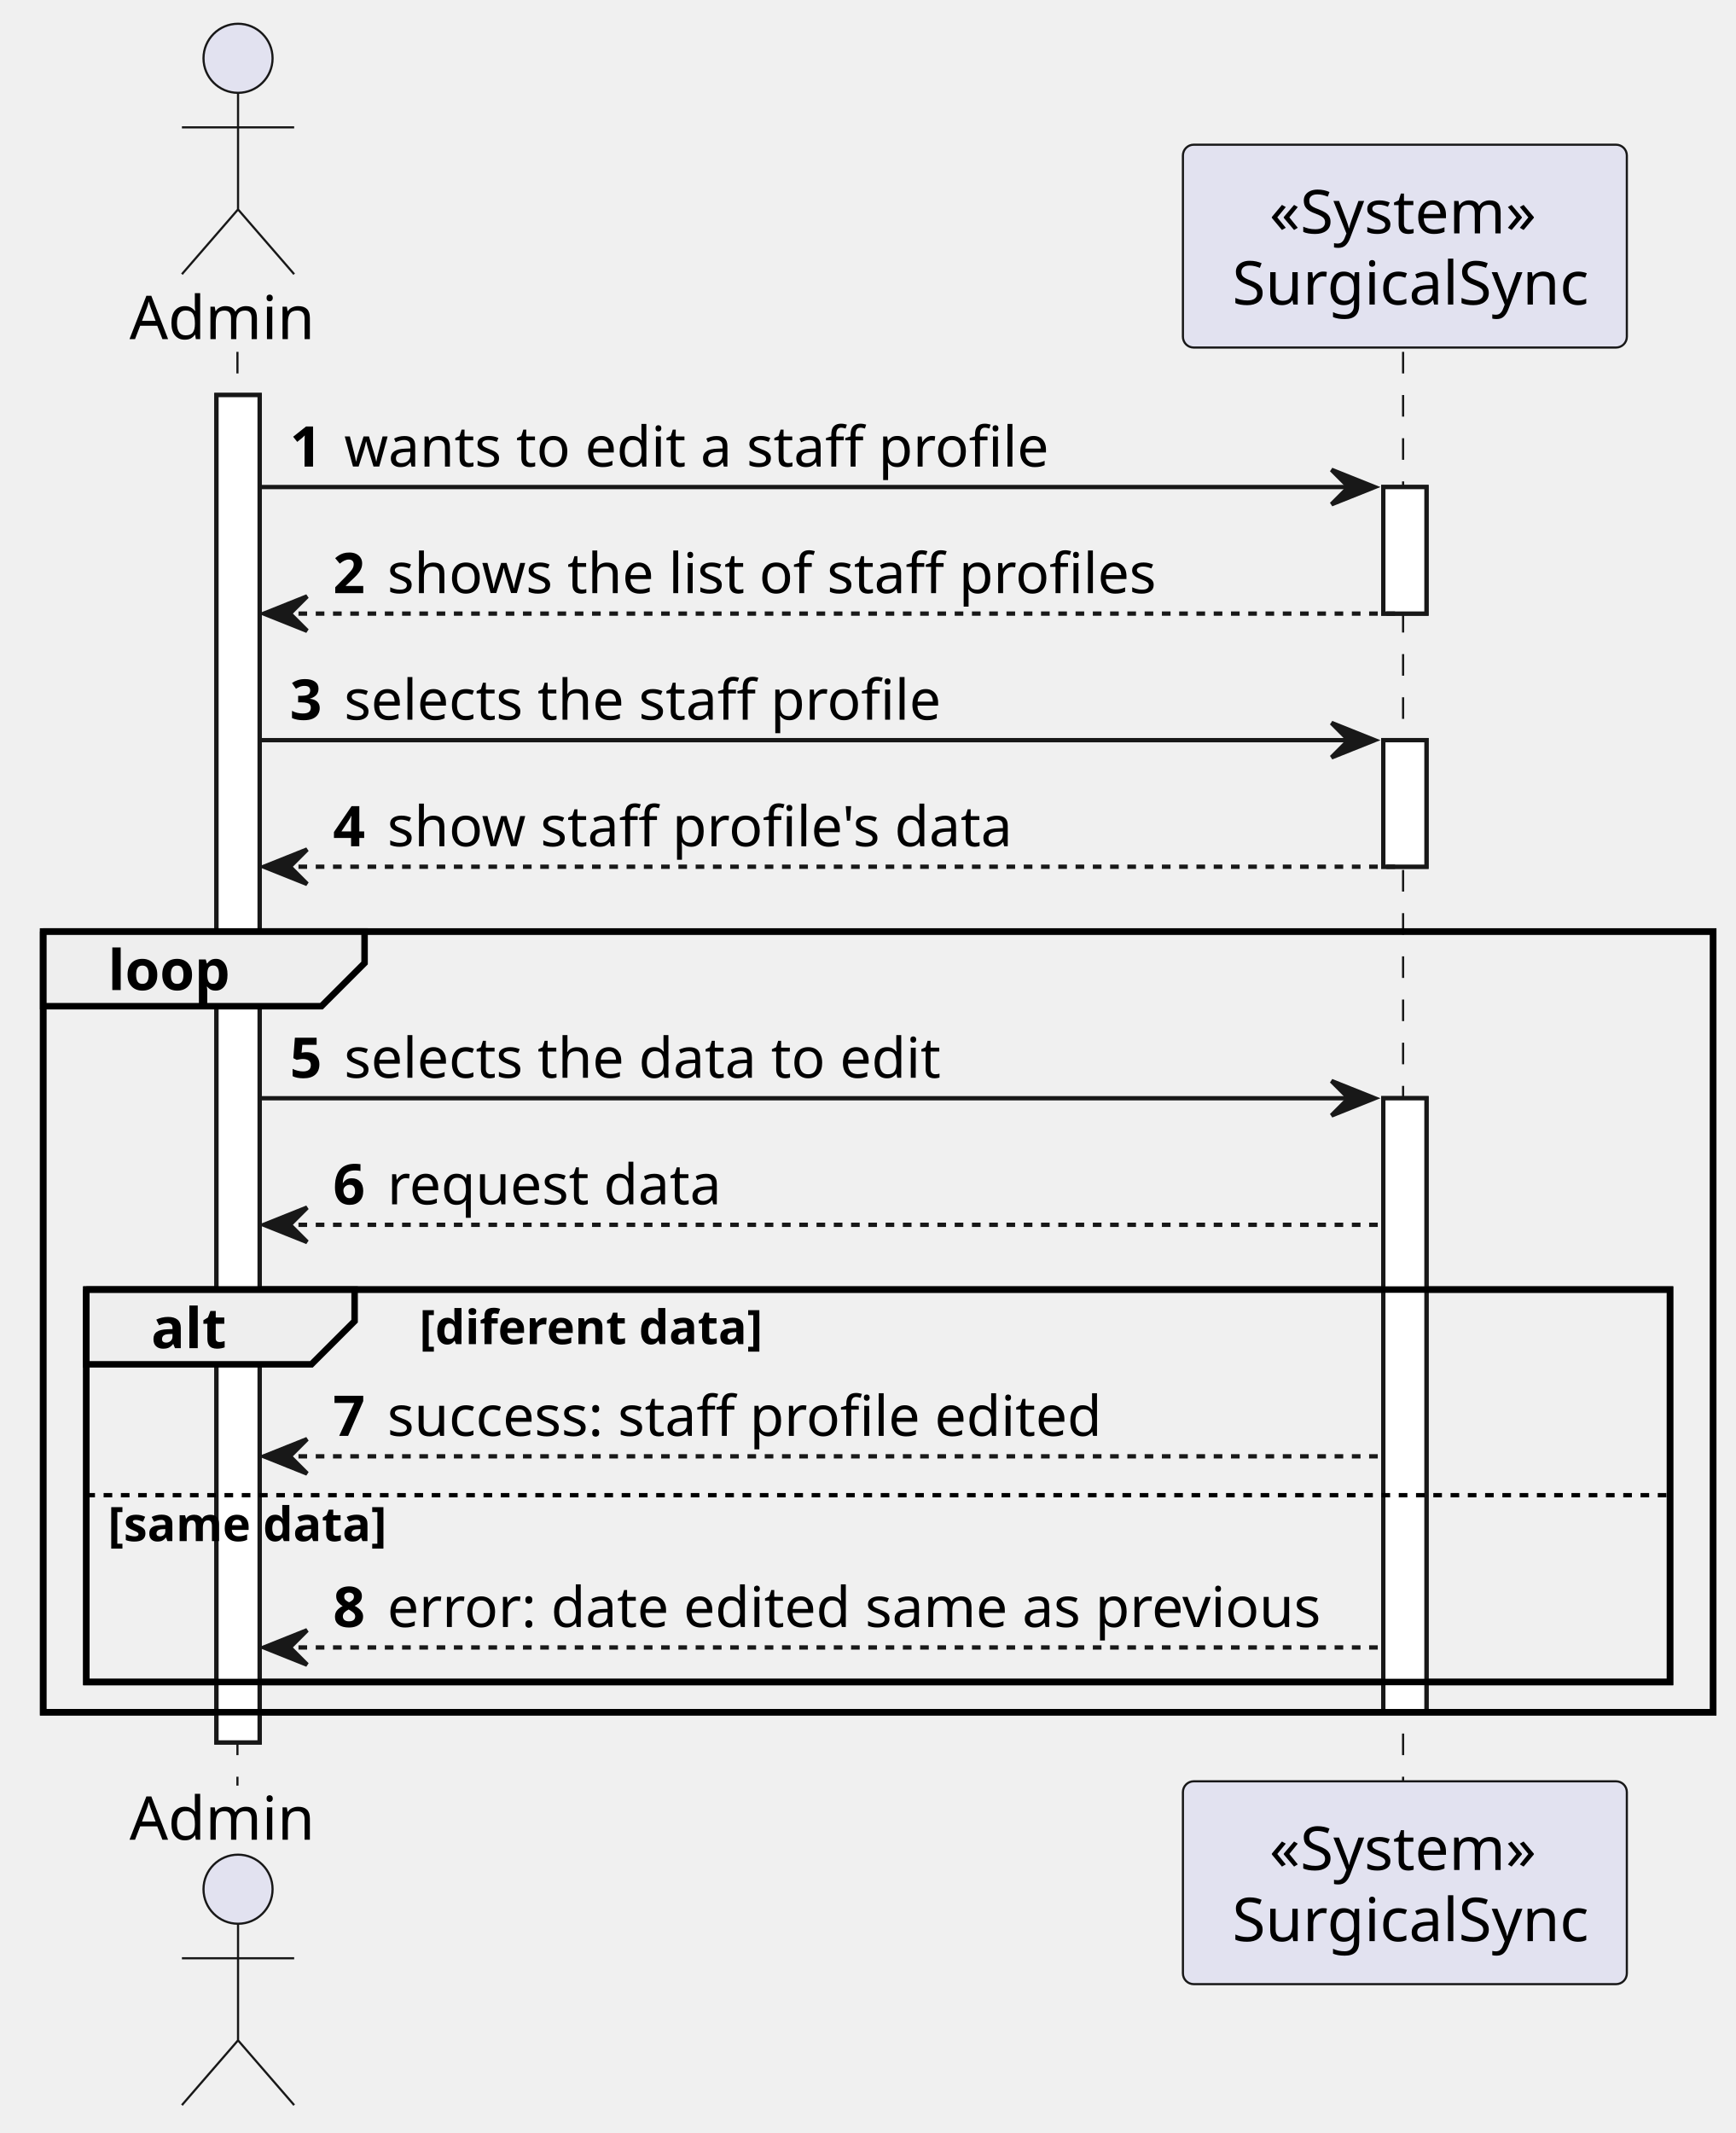
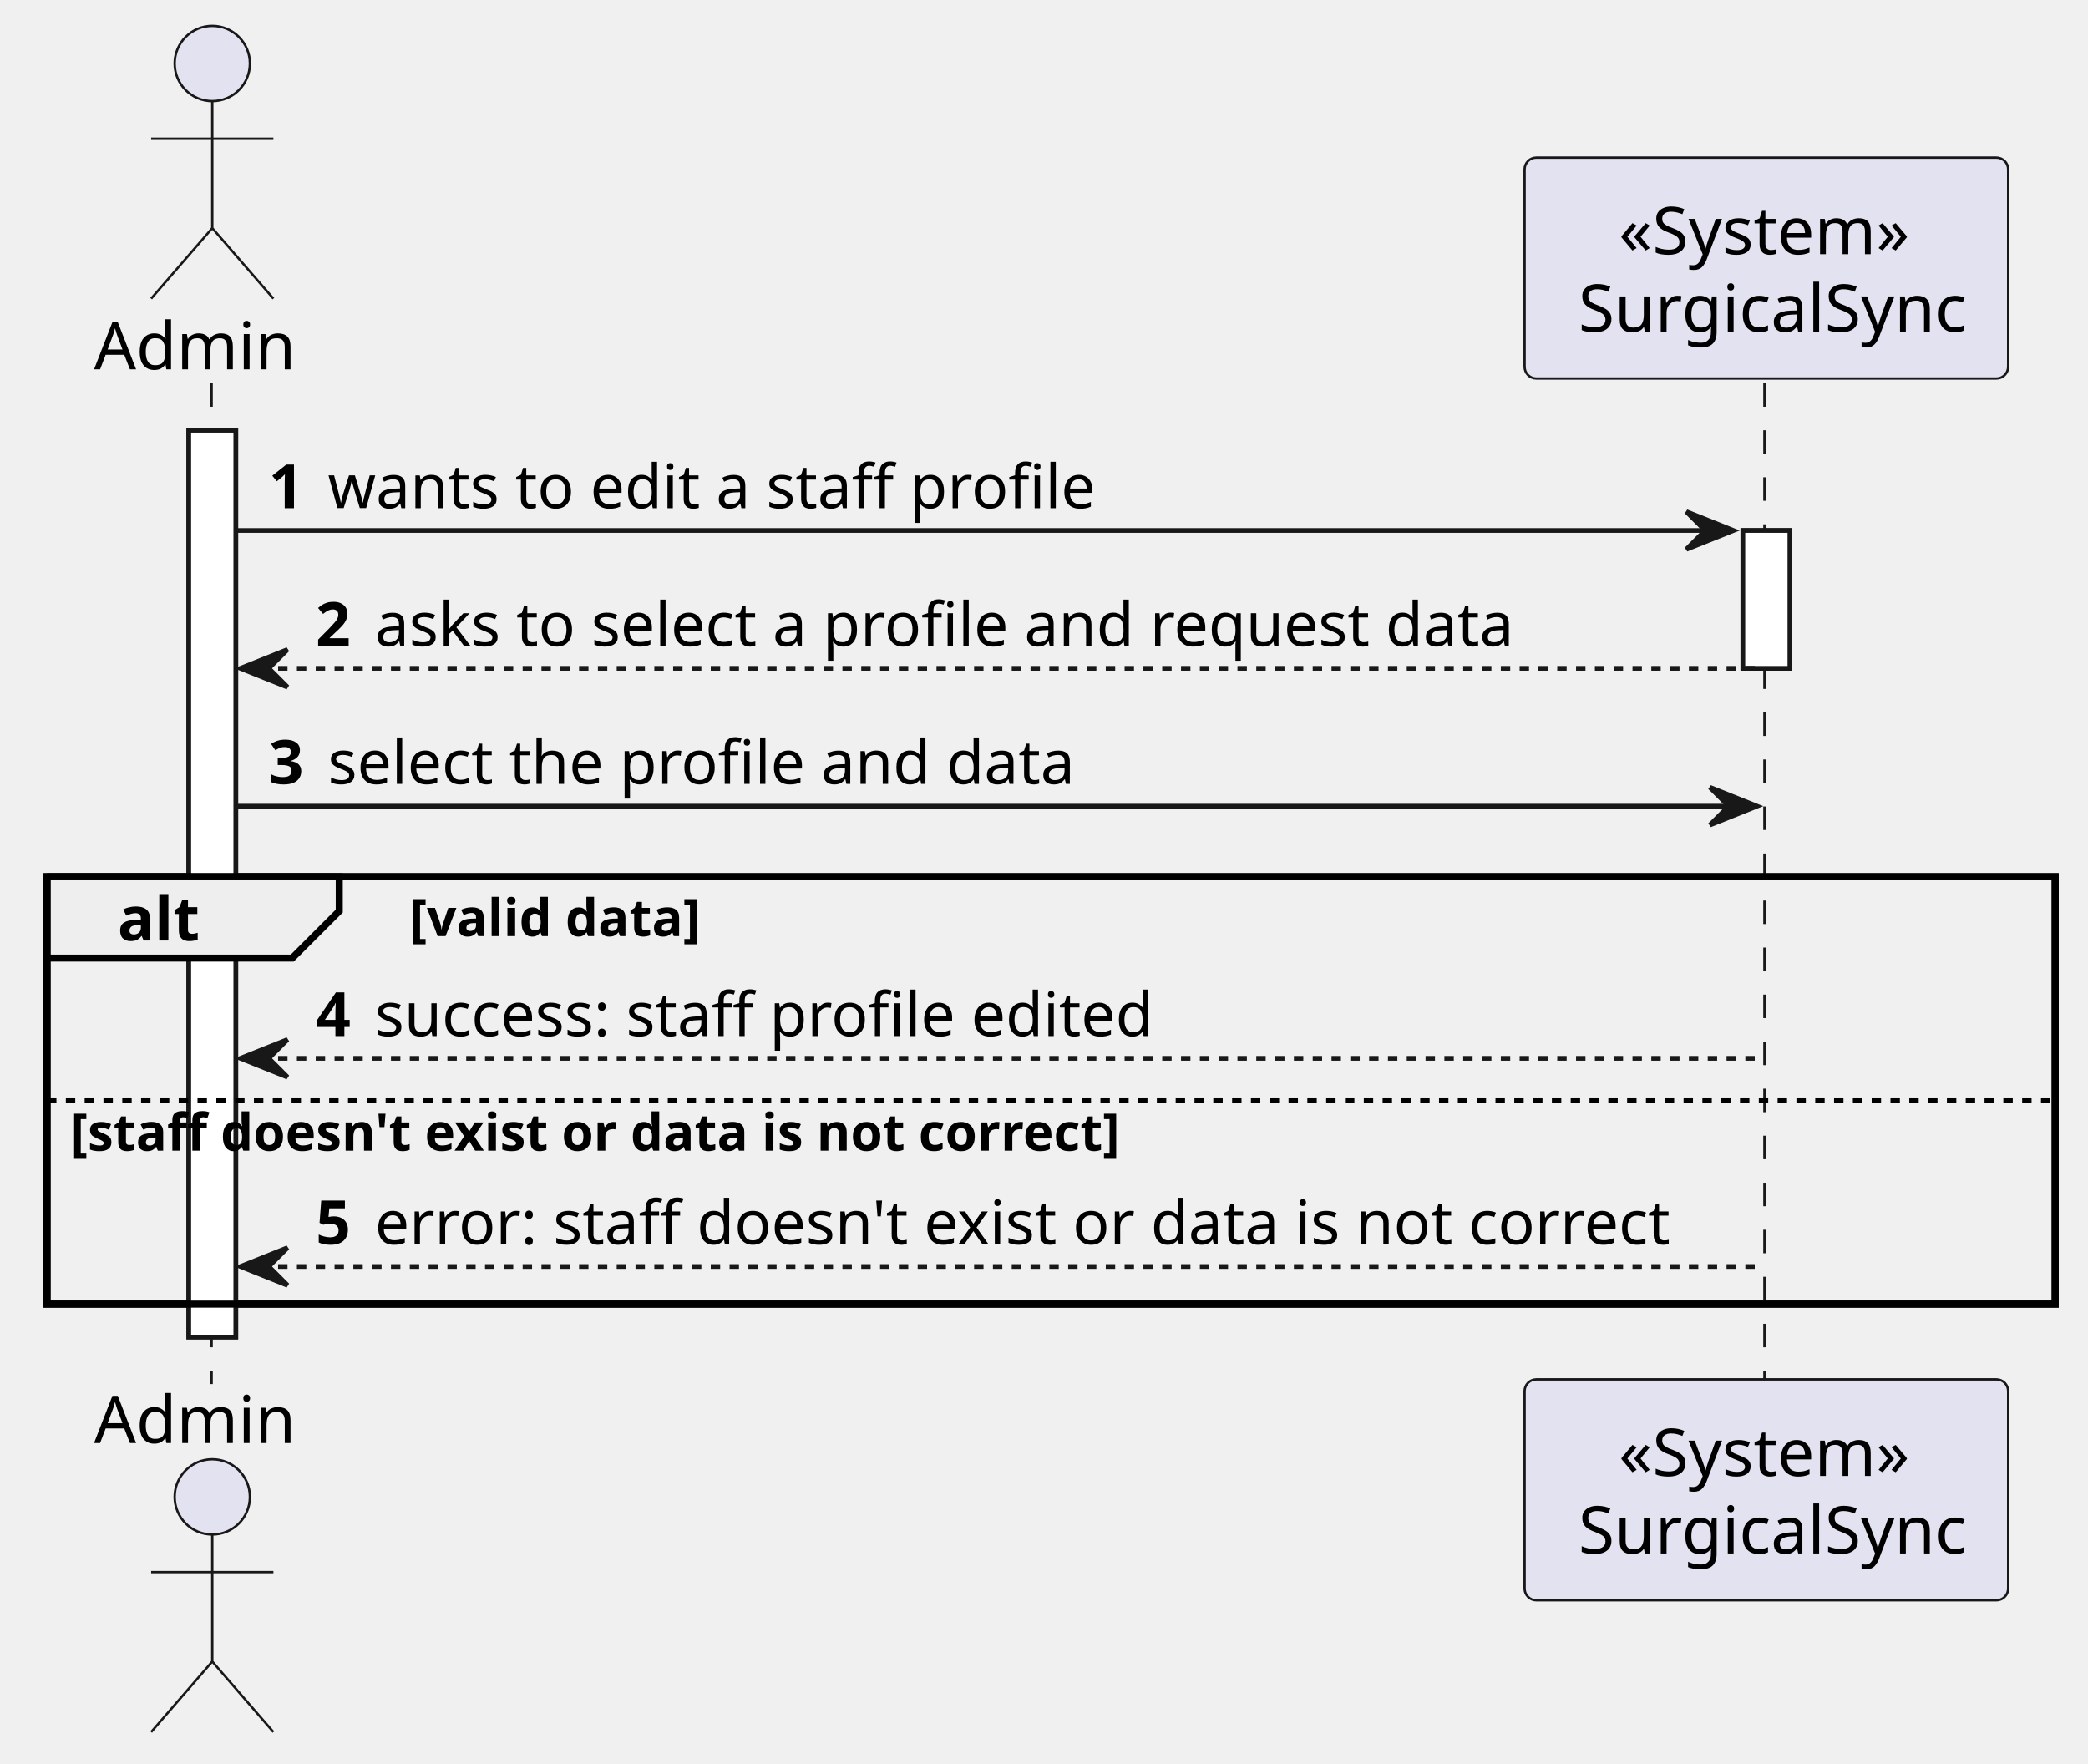
- <svg xmlns="http://www.w3.org/2000/svg" contentStyleType="text/css" height="494px" preserveAspectRatio="none" style="width:402px;height:494px;background:#FFFFFF;" version="1.1" viewBox="0 0 402 494" width="402px" zoomAndPan="magnify">
+ <svg xmlns="http://www.w3.org/2000/svg" contentStyleType="text/css" height="375px" preserveAspectRatio="none" style="width:444px;height:375px;background:#FFFFFF;" version="1.1" viewBox="0 0 444 375" width="444px" zoomAndPan="magnify">
  <defs />
  <g>
-     <rect fill="#FFFFFF" height="312.06" style="stroke:#181818;stroke-width:1.0;" width="10" x="50.138" y="91.488" />
-     <rect fill="#FFFFFF" height="29.311" style="stroke:#181818;stroke-width:1.0;" width="10" x="320.418" y="112.799" />
-     <rect fill="#FFFFFF" height="29.311" style="stroke:#181818;stroke-width:1.0;" width="10" x="320.418" y="171.42" />
-     <rect fill="#FFFFFF" height="142.197" style="stroke:#181818;stroke-width:1.0;" width="10" x="320.418" y="254.352" />
-     <rect fill="none" height="180.818" style="stroke:#000000;stroke-width:1.5;" width="386.831" x="10" y="215.731" />
-     <rect fill="none" height="90.887" style="stroke:#000000;stroke-width:1.5;" width="366.831" x="20" y="298.662" />
-     <line style="stroke:#181818;stroke-width:0.5;stroke-dasharray:5.0,5.0;" x1="55" x2="55" y1="81.488" y2="413.549" />
-     <line style="stroke:#181818;stroke-width:0.5;stroke-dasharray:5.0,5.0;" x1="325.005" x2="325.005" y1="81.488" y2="413.549" />
-     <text fill="#000000" font-family="sans-serif" font-size="14" lengthAdjust="spacing" textLength="44.276" x="30" y="78.535">Admin</text>
-     <ellipse cx="55.138" cy="13.5" fill="#E2E2F0" rx="8" ry="8" style="stroke:#181818;stroke-width:0.5;" />
-     <path d="M55.138,21.5 L55.138,48.5 M42.138,29.5 L68.138,29.5 M55.138,48.5 L42.138,63.5 M55.138,48.5 L68.138,63.5 " fill="none" style="stroke:#181818;stroke-width:0.5;" />
-     <text fill="#000000" font-family="sans-serif" font-size="14" lengthAdjust="spacing" textLength="44.276" x="30" y="426.084">Admin</text>
-     <ellipse cx="55.138" cy="437.537" fill="#E2E2F0" rx="8" ry="8" style="stroke:#181818;stroke-width:0.5;" />
-     <path d="M55.138,445.537 L55.138,472.537 M42.138,453.537 L68.138,453.537 M55.138,472.537 L42.138,487.537 M55.138,472.537 L68.138,487.537 " fill="none" style="stroke:#181818;stroke-width:0.5;" />
-     <rect fill="#E2E2F0" height="46.977" rx="2.5" ry="2.5" style="stroke:#181818;stroke-width:0.5;" width="102.826" x="274.005" y="33.512" />
-     <text fill="#000000" font-family="sans-serif" font-size="14" lengthAdjust="spacing" textLength="62.768" x="294.034" y="54.047">«System»</text>
-     <text fill="#000000" font-family="sans-serif" font-size="14" lengthAdjust="spacing" textLength="84.397" x="285.435" y="70.535">SurgicalSync</text>
-     <rect fill="#E2E2F0" height="46.977" rx="2.5" ry="2.5" style="stroke:#181818;stroke-width:0.5;" width="102.826" x="274.005" y="412.549" />
-     <text fill="#000000" font-family="sans-serif" font-size="14" lengthAdjust="spacing" textLength="62.768" x="294.034" y="433.084">«System»</text>
-     <text fill="#000000" font-family="sans-serif" font-size="14" lengthAdjust="spacing" textLength="84.397" x="285.435" y="449.572">SurgicalSync</text>
-     <rect fill="#FFFFFF" height="312.06" style="stroke:#181818;stroke-width:1.0;" width="10" x="50.138" y="91.488" />
-     <rect fill="#FFFFFF" height="29.311" style="stroke:#181818;stroke-width:1.0;" width="10" x="320.418" y="112.799" />
-     <rect fill="#FFFFFF" height="29.311" style="stroke:#181818;stroke-width:1.0;" width="10" x="320.418" y="171.42" />
-     <rect fill="#FFFFFF" height="142.197" style="stroke:#181818;stroke-width:1.0;" width="10" x="320.418" y="254.352" />
-     <polygon fill="#181818" points="308.418,108.799,318.418,112.799,308.418,116.799,312.418,112.799" style="stroke:#181818;stroke-width:1.0;" />
-     <line style="stroke:#181818;stroke-width:1.0;" x1="60.138" x2="314.418" y1="112.799" y2="112.799" />
-     <text fill="#000000" font-family="sans-serif" font-size="13" font-weight="bold" lengthAdjust="spacing" textLength="8.576" x="67.138" y="108.057">1</text>
-     <text fill="#000000" font-family="sans-serif" font-size="13" lengthAdjust="spacing" textLength="170.644" x="79.714" y="108.057">wants to edit a staff profile</text>
-     <polygon fill="#181818" points="71.138,138.109,61.138,142.109,71.138,146.109,67.138,142.109" style="stroke:#181818;stroke-width:1.0;" />
-     <line style="stroke:#181818;stroke-width:1.0;stroke-dasharray:2.0,2.0;" x1="65.138" x2="324.418" y1="142.109" y2="142.109" />
-     <text fill="#000000" font-family="sans-serif" font-size="13" font-weight="bold" lengthAdjust="spacing" textLength="8.576" x="77.138" y="137.367">2</text>
-     <text fill="#000000" font-family="sans-serif" font-size="13" lengthAdjust="spacing" textLength="187.713" x="89.714" y="137.367">shows the list of staff profiles</text>
-     <polygon fill="#181818" points="308.418,167.42,318.418,171.42,308.418,175.42,312.418,171.42" style="stroke:#181818;stroke-width:1.0;" />
-     <line style="stroke:#181818;stroke-width:1.0;" x1="60.138" x2="314.418" y1="171.42" y2="171.42" />
-     <text fill="#000000" font-family="sans-serif" font-size="13" font-weight="bold" lengthAdjust="spacing" textLength="8.576" x="67.138" y="166.678">3</text>
-     <text fill="#000000" font-family="sans-serif" font-size="13" lengthAdjust="spacing" textLength="144.784" x="79.714" y="166.678">selects the staff profile</text>
-     <polygon fill="#181818" points="71.138,196.731,61.138,200.731,71.138,204.731,67.138,200.731" style="stroke:#181818;stroke-width:1.0;" />
-     <line style="stroke:#181818;stroke-width:1.0;stroke-dasharray:2.0,2.0;" x1="65.138" x2="324.418" y1="200.731" y2="200.731" />
-     <text fill="#000000" font-family="sans-serif" font-size="13" font-weight="bold" lengthAdjust="spacing" textLength="8.576" x="77.138" y="195.988">4</text>
-     <text fill="#000000" font-family="sans-serif" font-size="13" lengthAdjust="spacing" textLength="151.296" x="89.714" y="195.988">show staff profile's data</text>
-     <path d="M10,215.731 L84.447,215.731 L84.447,223.041 L74.447,233.041 L10,233.041 L10,215.731 " fill="#EEEEEE" style="stroke:#000000;stroke-width:1.5;" />
-     <rect fill="none" height="180.818" style="stroke:#000000;stroke-width:1.5;" width="386.831" x="10" y="215.731" />
-     <text fill="#000000" font-family="sans-serif" font-size="13" font-weight="bold" lengthAdjust="spacing" textLength="29.447" x="25" y="229.299">loop</text>
-     <polygon fill="#181818" points="308.418,250.352,318.418,254.352,308.418,258.352,312.418,254.352" style="stroke:#181818;stroke-width:1.0;" />
-     <line style="stroke:#181818;stroke-width:1.0;" x1="60.138" x2="314.418" y1="254.352" y2="254.352" />
-     <text fill="#000000" font-family="sans-serif" font-size="13" font-weight="bold" lengthAdjust="spacing" textLength="8.576" x="67.138" y="249.609">5</text>
-     <text fill="#000000" font-family="sans-serif" font-size="13" lengthAdjust="spacing" textLength="143.94" x="79.714" y="249.609">selects the data to edit</text>
-     <polygon fill="#181818" points="71.138,279.662,61.138,283.662,71.138,287.662,67.138,283.662" style="stroke:#181818;stroke-width:1.0;" />
-     <line style="stroke:#181818;stroke-width:1.0;stroke-dasharray:2.0,2.0;" x1="65.138" x2="319.418" y1="283.662" y2="283.662" />
-     <text fill="#000000" font-family="sans-serif" font-size="13" font-weight="bold" lengthAdjust="spacing" textLength="8.576" x="77.138" y="278.92">6</text>
-     <text fill="#000000" font-family="sans-serif" font-size="13" lengthAdjust="spacing" textLength="79.06" x="89.714" y="278.92">request data</text>
-     <path d="M20,298.662 L82.139,298.662 L82.139,305.973 L72.139,315.973 L20,315.973 L20,298.662 " fill="#EEEEEE" style="stroke:#000000;stroke-width:1.5;" />
-     <rect fill="none" height="90.887" style="stroke:#000000;stroke-width:1.5;" width="366.831" x="20" y="298.662" />
-     <text fill="#000000" font-family="sans-serif" font-size="13" font-weight="bold" lengthAdjust="spacing" textLength="17.139" x="35" y="312.231">alt</text>
-     <text fill="#000000" font-family="sans-serif" font-size="11" font-weight="bold" lengthAdjust="spacing" textLength="81.458" x="97.139" y="311.297">[diferent data]</text>
-     <polygon fill="#181818" points="71.138,333.283,61.138,337.283,71.138,341.283,67.138,337.283" style="stroke:#181818;stroke-width:1.0;" />
-     <line style="stroke:#181818;stroke-width:1.0;stroke-dasharray:2.0,2.0;" x1="65.138" x2="319.418" y1="337.283" y2="337.283" />
-     <text fill="#000000" font-family="sans-serif" font-size="13" font-weight="bold" lengthAdjust="spacing" textLength="8.576" x="77.138" y="332.541">7</text>
-     <text fill="#000000" font-family="sans-serif" font-size="13" lengthAdjust="spacing" textLength="173.685" x="89.714" y="332.541">success: staff profile edited</text>
-     <line style="stroke:#000000;stroke-width:1.0;stroke-dasharray:2.0,2.0;" x1="20" x2="386.831" y1="346.283" y2="346.283" />
-     <text fill="#000000" font-family="sans-serif" font-size="11" font-weight="bold" lengthAdjust="spacing" textLength="66.258" x="25" y="356.918">[same data]</text>
-     <polygon fill="#181818" points="71.138,377.549,61.138,381.549,71.138,385.549,67.138,381.549" style="stroke:#181818;stroke-width:1.0;" />
-     <line style="stroke:#181818;stroke-width:1.0;stroke-dasharray:2.0,2.0;" x1="65.138" x2="319.418" y1="381.549" y2="381.549" />
-     <text fill="#000000" font-family="sans-serif" font-size="13" font-weight="bold" lengthAdjust="spacing" textLength="8.576" x="77.138" y="376.807">8</text>
-     <text fill="#000000" font-family="sans-serif" font-size="13" lengthAdjust="spacing" textLength="223.704" x="89.714" y="376.807">error: date edited same as previous</text>
+     <rect fill="#FFFFFF" height="192.818" style="stroke:#181818;stroke-width:1.0;" width="10" x="40.138" y="91.488" />
+     <rect fill="#FFFFFF" height="29.311" style="stroke:#181818;stroke-width:1.0;" width="10" x="370.608" y="112.799" />
+     <rect fill="none" height="90.887" style="stroke:#000000;stroke-width:1.5;" width="427.022" x="10" y="186.42" />
+     <line style="stroke:#181818;stroke-width:0.5;stroke-dasharray:5.0,5.0;" x1="45" x2="45" y1="81.488" y2="294.307" />
+     <line style="stroke:#181818;stroke-width:0.5;stroke-dasharray:5.0,5.0;" x1="375.195" x2="375.195" y1="81.488" y2="294.307" />
+     <text fill="#000000" font-family="sans-serif" font-size="14" lengthAdjust="spacing" textLength="44.276" x="20" y="78.535">Admin</text>
+     <ellipse cx="45.138" cy="13.5" fill="#E2E2F0" rx="8" ry="8" style="stroke:#181818;stroke-width:0.5;" />
+     <path d="M45.138,21.5 L45.138,48.5 M32.138,29.5 L58.138,29.5 M45.138,48.5 L32.138,63.5 M45.138,48.5 L58.138,63.5 " fill="none" style="stroke:#181818;stroke-width:0.5;" />
+     <text fill="#000000" font-family="sans-serif" font-size="14" lengthAdjust="spacing" textLength="44.276" x="20" y="306.842">Admin</text>
+     <ellipse cx="45.138" cy="318.295" fill="#E2E2F0" rx="8" ry="8" style="stroke:#181818;stroke-width:0.5;" />
+     <path d="M45.138,326.295 L45.138,353.295 M32.138,334.295 L58.138,334.295 M45.138,353.295 L32.138,368.295 M45.138,353.295 L58.138,368.295 " fill="none" style="stroke:#181818;stroke-width:0.5;" />
+     <rect fill="#E2E2F0" height="46.977" rx="2.5" ry="2.5" style="stroke:#181818;stroke-width:0.5;" width="102.826" x="324.195" y="33.512" />
+     <text fill="#000000" font-family="sans-serif" font-size="14" lengthAdjust="spacing" textLength="62.768" x="344.225" y="54.047">«System»</text>
+     <text fill="#000000" font-family="sans-serif" font-size="14" lengthAdjust="spacing" textLength="84.397" x="335.625" y="70.535">SurgicalSync</text>
+     <rect fill="#E2E2F0" height="46.977" rx="2.5" ry="2.5" style="stroke:#181818;stroke-width:0.5;" width="102.826" x="324.195" y="293.307" />
+     <text fill="#000000" font-family="sans-serif" font-size="14" lengthAdjust="spacing" textLength="62.768" x="344.225" y="313.842">«System»</text>
+     <text fill="#000000" font-family="sans-serif" font-size="14" lengthAdjust="spacing" textLength="84.397" x="335.625" y="330.33">SurgicalSync</text>
+     <rect fill="#FFFFFF" height="192.818" style="stroke:#181818;stroke-width:1.0;" width="10" x="40.138" y="91.488" />
+     <rect fill="#FFFFFF" height="29.311" style="stroke:#181818;stroke-width:1.0;" width="10" x="370.608" y="112.799" />
+     <polygon fill="#181818" points="358.608,108.799,368.608,112.799,358.608,116.799,362.608,112.799" style="stroke:#181818;stroke-width:1.0;" />
+     <line style="stroke:#181818;stroke-width:1.0;" x1="50.138" x2="364.608" y1="112.799" y2="112.799" />
+     <text fill="#000000" font-family="sans-serif" font-size="13" font-weight="bold" lengthAdjust="spacing" textLength="8.576" x="57.138" y="108.057">1</text>
+     <text fill="#000000" font-family="sans-serif" font-size="13" lengthAdjust="spacing" textLength="170.644" x="69.714" y="108.057">wants to edit a staff profile</text>
+     <polygon fill="#181818" points="61.138,138.109,51.138,142.109,61.138,146.109,57.138,142.109" style="stroke:#181818;stroke-width:1.0;" />
+     <line style="stroke:#181818;stroke-width:1.0;stroke-dasharray:2.0,2.0;" x1="55.138" x2="374.608" y1="142.109" y2="142.109" />
+     <text fill="#000000" font-family="sans-serif" font-size="13" font-weight="bold" lengthAdjust="spacing" textLength="8.576" x="67.138" y="137.367">2</text>
+     <text fill="#000000" font-family="sans-serif" font-size="13" lengthAdjust="spacing" textLength="252.643" x="79.714" y="137.367">asks to select a profile and request data</text>
+     <polygon fill="#181818" points="363.608,167.42,373.608,171.42,363.608,175.42,367.608,171.42" style="stroke:#181818;stroke-width:1.0;" />
+     <line style="stroke:#181818;stroke-width:1.0;" x1="50.138" x2="369.608" y1="171.42" y2="171.42" />
+     <text fill="#000000" font-family="sans-serif" font-size="13" font-weight="bold" lengthAdjust="spacing" textLength="8.576" x="57.138" y="166.678">3</text>
+     <text fill="#000000" font-family="sans-serif" font-size="13" lengthAdjust="spacing" textLength="164.874" x="69.714" y="166.678">select the profile and data</text>
+     <path d="M10,186.42 L72.139,186.42 L72.139,193.731 L62.139,203.731 L10,203.731 L10,186.42 " fill="#EEEEEE" style="stroke:#000000;stroke-width:1.5;" />
+     <rect fill="none" height="90.887" style="stroke:#000000;stroke-width:1.5;" width="427.022" x="10" y="186.42" />
+     <text fill="#000000" font-family="sans-serif" font-size="13" font-weight="bold" lengthAdjust="spacing" textLength="17.139" x="25" y="199.988">alt</text>
+     <text fill="#000000" font-family="sans-serif" font-size="11" font-weight="bold" lengthAdjust="spacing" textLength="63.895" x="87.139" y="199.055">[valid data]</text>
+     <polygon fill="#181818" points="61.138,221.041,51.138,225.041,61.138,229.041,57.138,225.041" style="stroke:#181818;stroke-width:1.0;" />
+     <line style="stroke:#181818;stroke-width:1.0;stroke-dasharray:2.0,2.0;" x1="55.138" x2="374.608" y1="225.041" y2="225.041" />
+     <text fill="#000000" font-family="sans-serif" font-size="13" font-weight="bold" lengthAdjust="spacing" textLength="8.576" x="67.138" y="220.299">4</text>
+     <text fill="#000000" font-family="sans-serif" font-size="13" lengthAdjust="spacing" textLength="173.685" x="79.714" y="220.299">success: staff profile edited</text>
+     <line style="stroke:#000000;stroke-width:1.0;stroke-dasharray:2.0,2.0;" x1="10" x2="437.022" y1="234.041" y2="234.041" />
+     <text fill="#000000" font-family="sans-serif" font-size="11" font-weight="bold" lengthAdjust="spacing" textLength="233.224" x="15" y="244.676">[staff doesn't exist or data is not correct]</text>
+     <polygon fill="#181818" points="61.138,265.307,51.138,269.307,61.138,273.307,57.138,269.307" style="stroke:#181818;stroke-width:1.0;" />
+     <line style="stroke:#181818;stroke-width:1.0;stroke-dasharray:2.0,2.0;" x1="55.138" x2="374.608" y1="269.307" y2="269.307" />
+     <text fill="#000000" font-family="sans-serif" font-size="13" font-weight="bold" lengthAdjust="spacing" textLength="8.576" x="67.138" y="264.565">5</text>
+     <text fill="#000000" font-family="sans-serif" font-size="13" lengthAdjust="spacing" textLength="288.894" x="79.714" y="264.565">error: staff doesn't exist or data is not correct</text>
  </g>
</svg>
